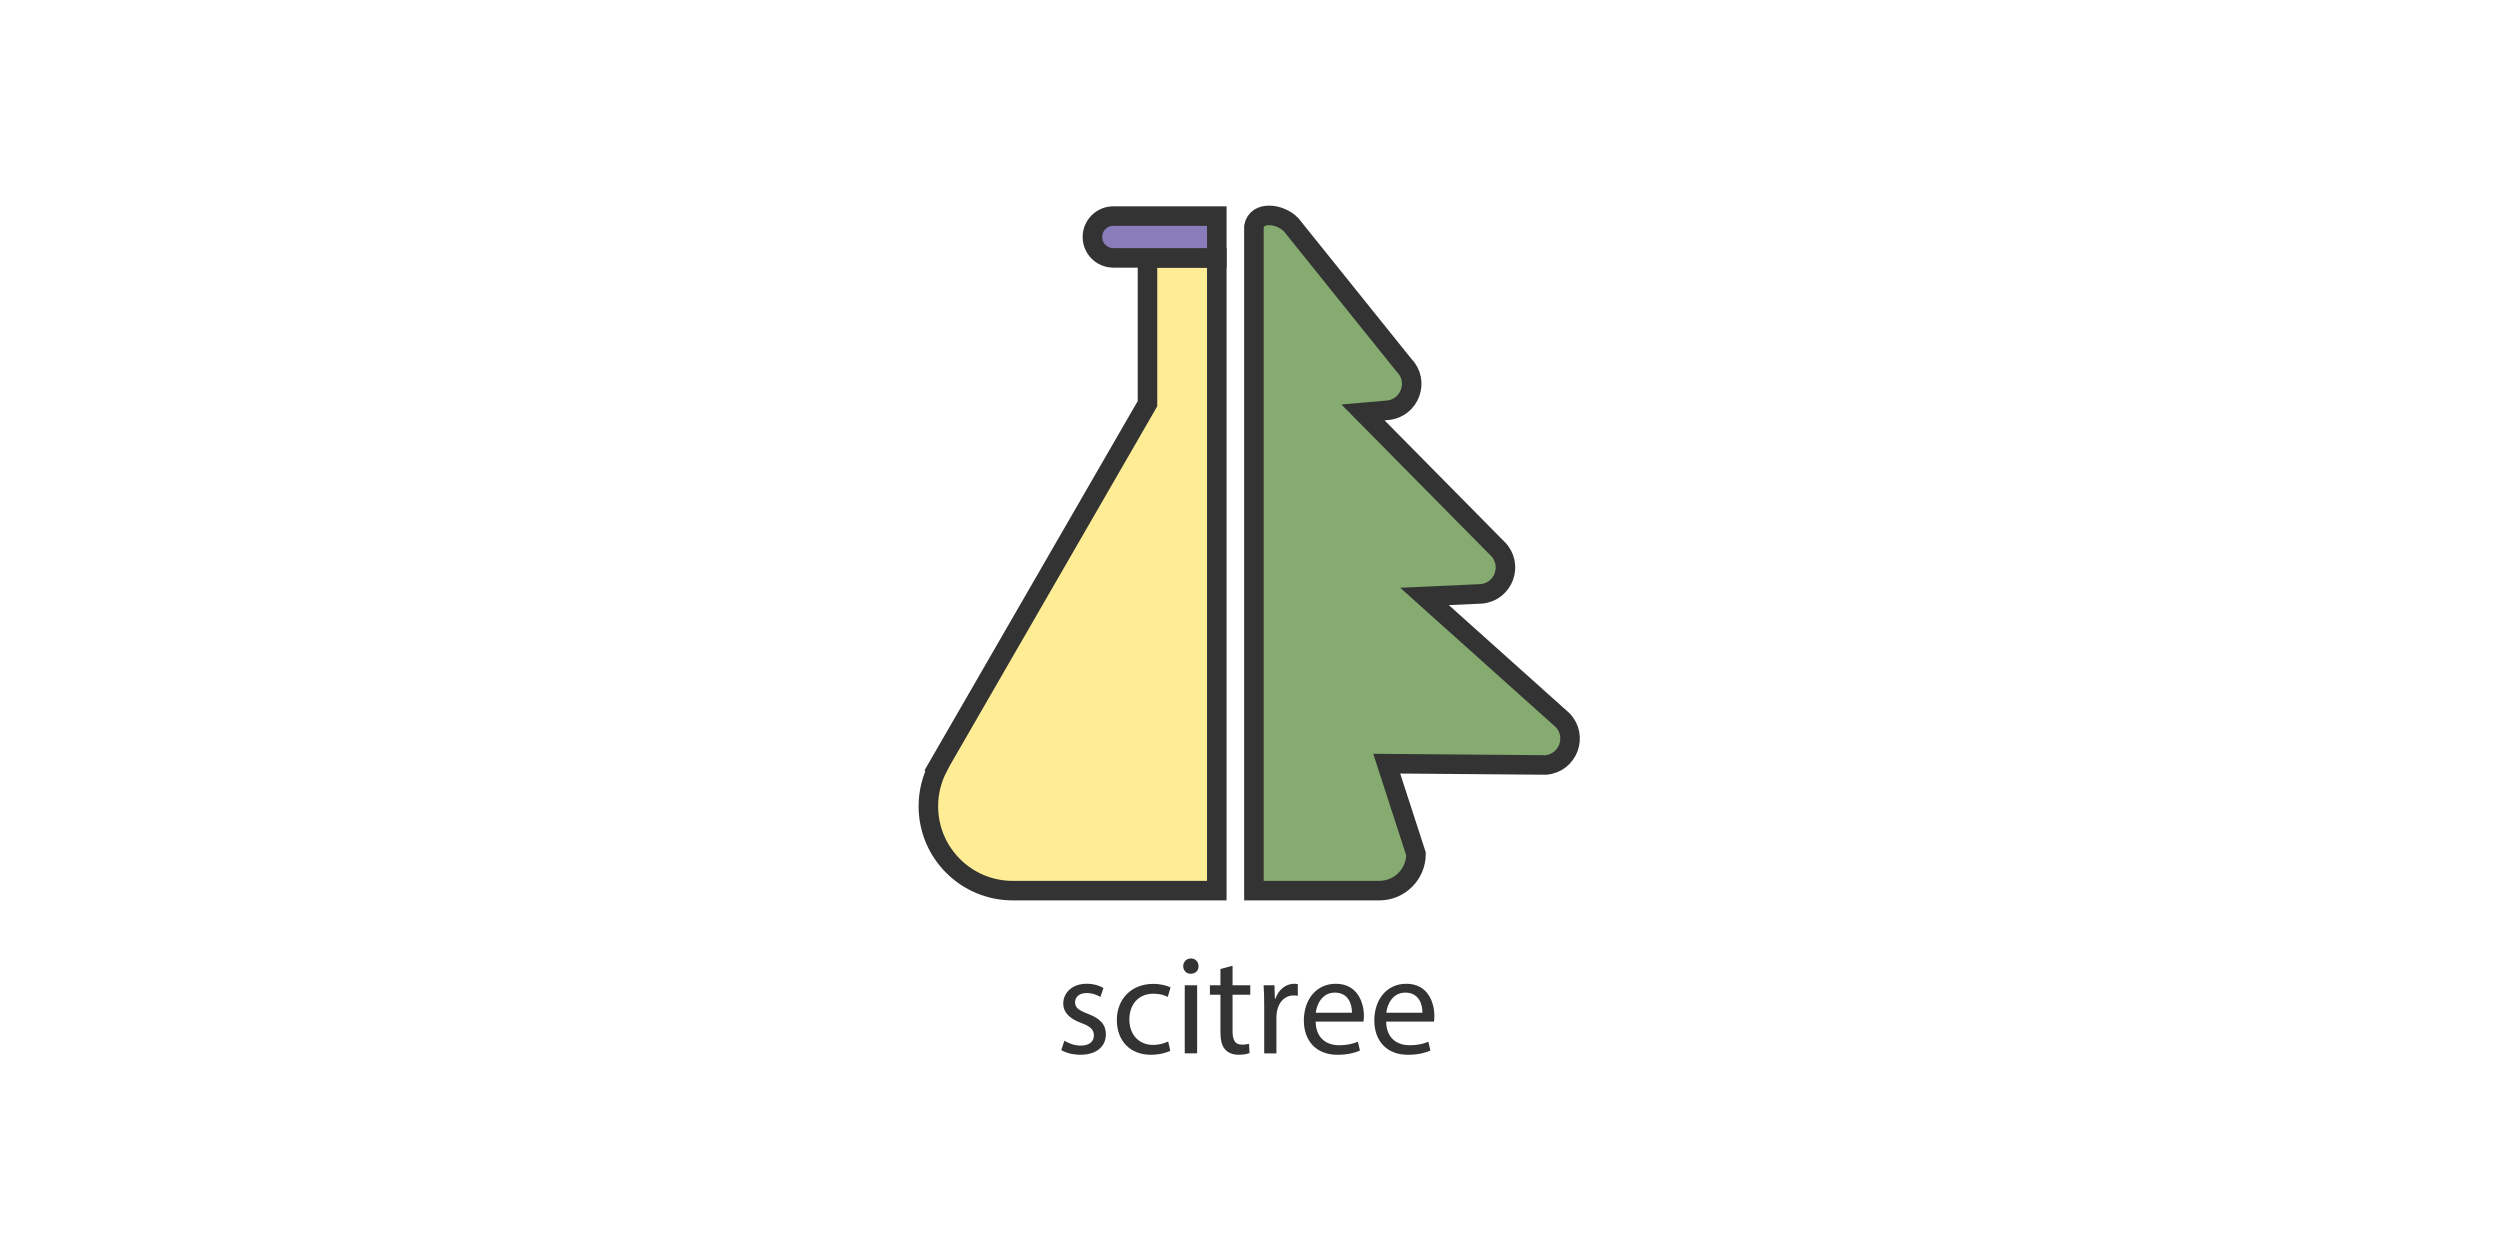
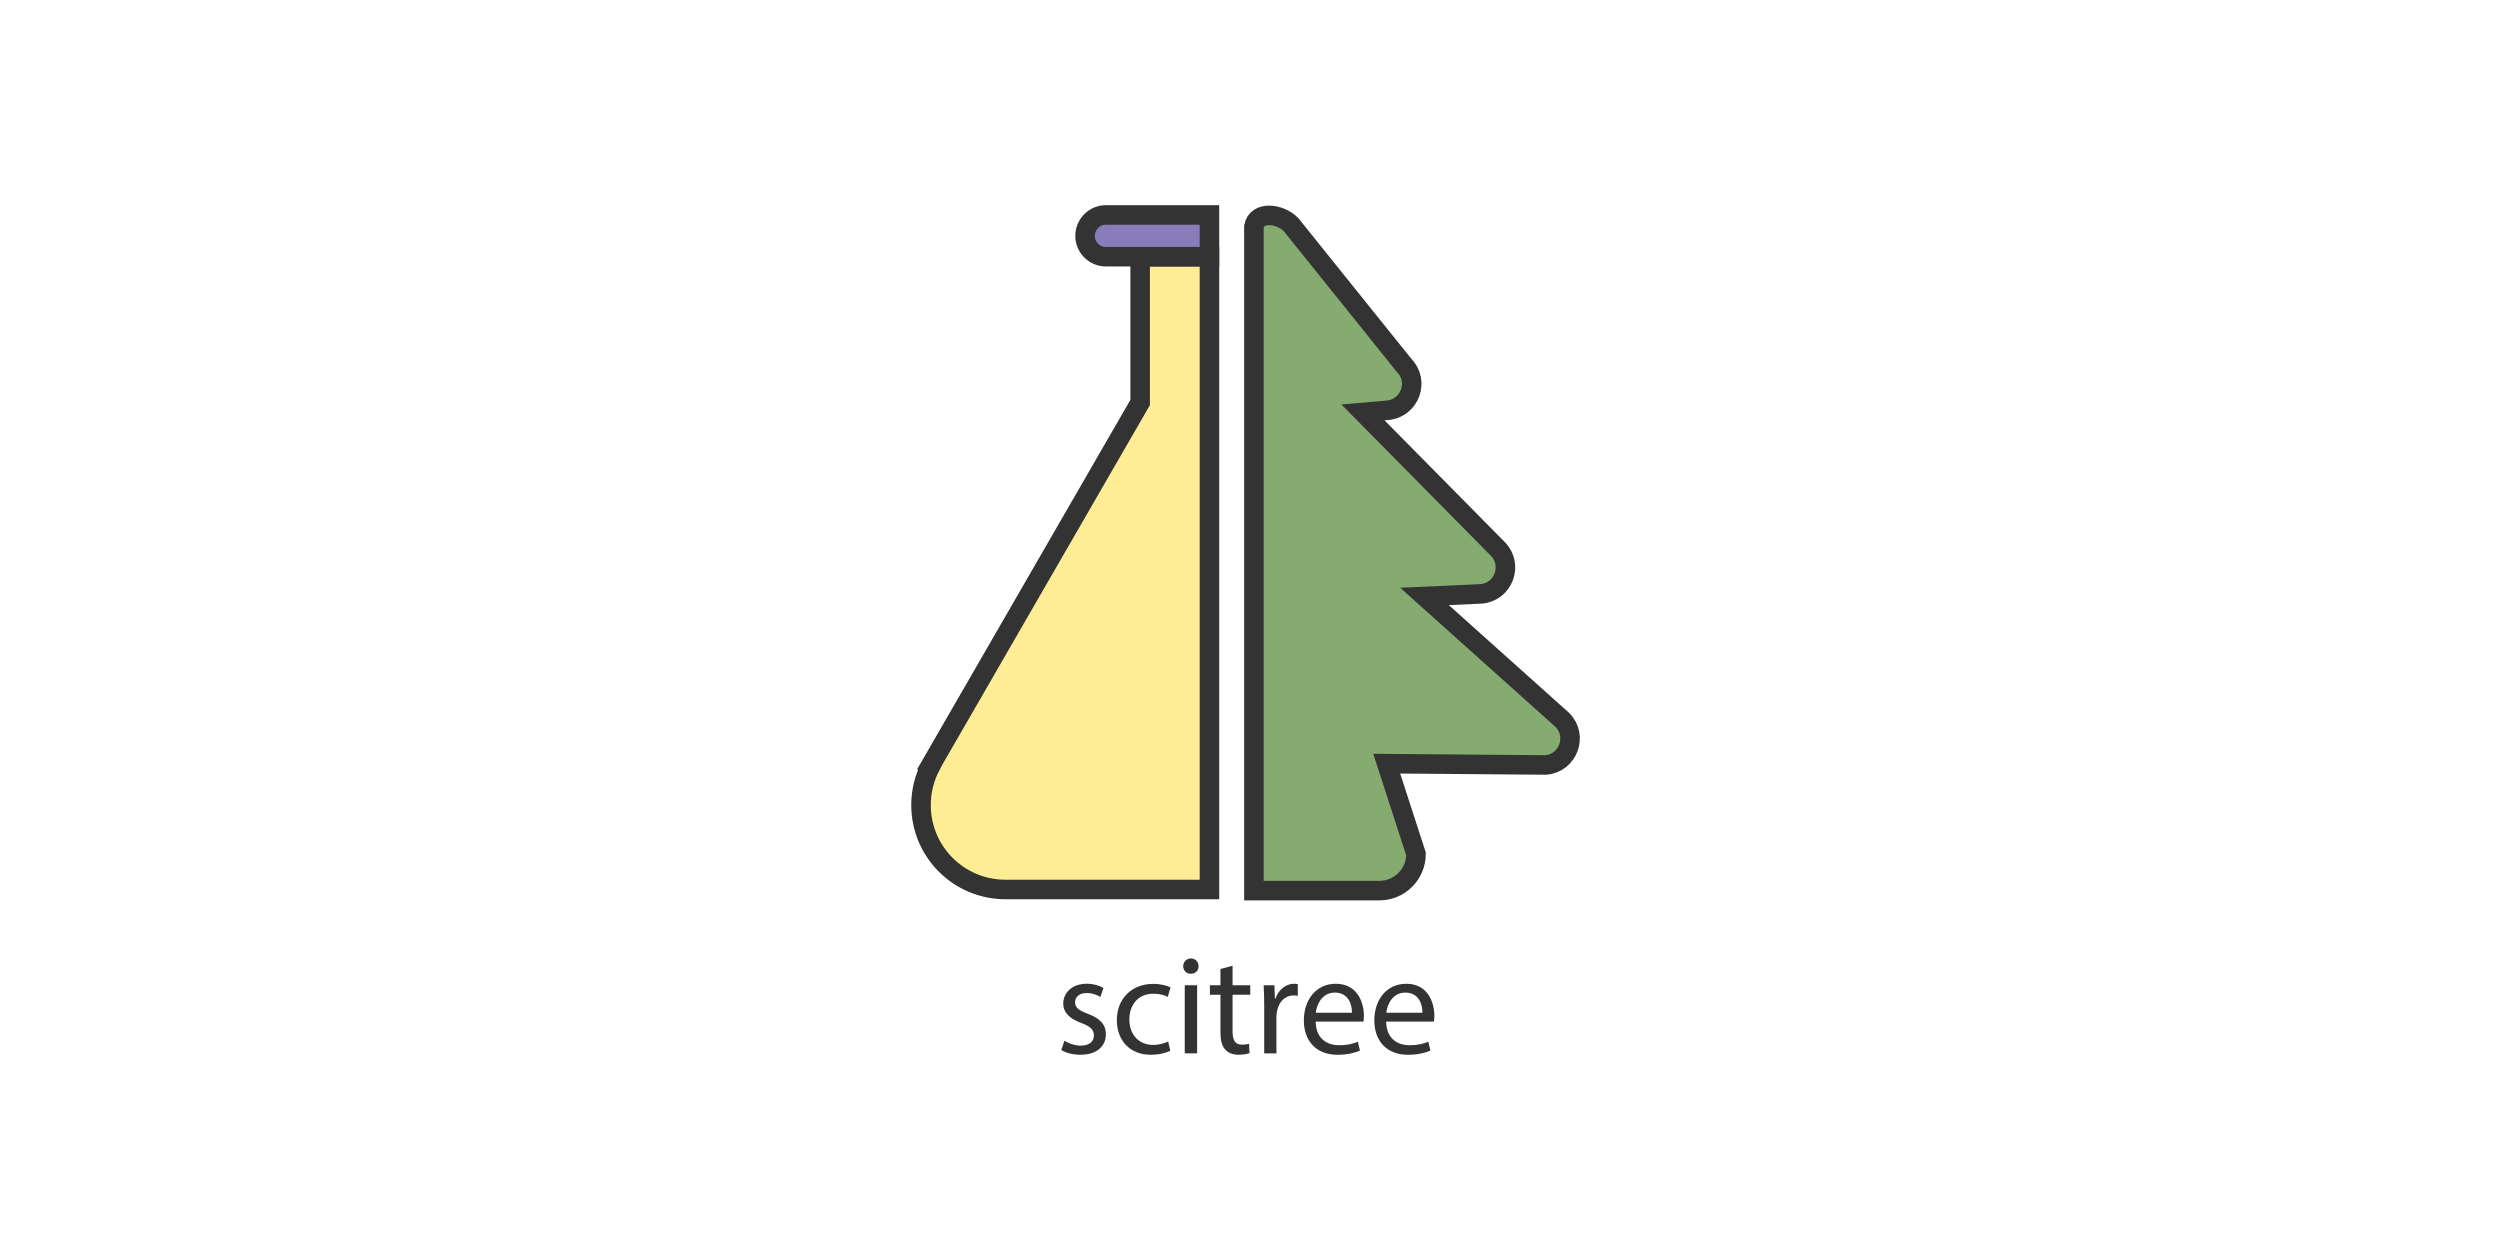
<svg xmlns="http://www.w3.org/2000/svg" id="a" viewBox="0 0 1280 640">
  <defs>
    <style>.b{fill:#333;}.c{fill:#887dba;}.c,.d,.e{stroke:#333;stroke-miterlimit:10;stroke-width:10px;}.d{fill:#85ab70;}.e{fill:#ffed96;}</style>
  </defs>
-   <path class="e" d="M623,132.03V456h-104.49c-23.85,0-43.19-19.34-43.19-43.2,0-7.23,1.78-14.05,4.92-20.04l-.12-.07,34.42-59.62,.03-.06,72.94-126.33v-74.65h35.49Z" />
-   <path class="c" d="M623,110.64v21.39h-53c-5.9,0-10.69-4.79-10.69-10.69,0-2.96,1.2-5.63,3.13-7.57s4.61-3.13,7.56-3.13h53Z" />
  <path class="d" d="M642,116c1.48-8.08,13.22-6.84,19-1l57.87,72.03c8.07,8.16,2.97,22.03-8.47,23.03l-12.56,1.09,69.03,69.88c8.07,8.16,2.97,22.03-8.47,23.03l-29.06,1.31,70.61,63.26c8.07,8.16,2.97,22.03-8.46,23.03l-81.49-.66,15,46.22c0,10.37-8.41,18.78-18.78,18.78h-64.22V116Z" />
  <g>
    <path class="b" d="M544.96,532.84c1.87,1.22,5.18,2.52,8.35,2.52,4.61,0,6.77-2.3,6.77-5.18,0-3.02-1.8-4.68-6.48-6.41-6.26-2.23-9.22-5.69-9.22-9.86,0-5.62,4.54-10.23,12.02-10.23,3.53,0,6.62,1.01,8.57,2.16l-1.58,4.61c-1.37-.86-3.89-2.02-7.13-2.02-3.74,0-5.83,2.16-5.83,4.75,0,2.88,2.09,4.18,6.62,5.91,6.05,2.3,9.15,5.33,9.15,10.51,0,6.12-4.75,10.44-13.03,10.44-3.82,0-7.34-.94-9.79-2.38l1.58-4.82Z" />
    <path class="b" d="M599.18,538.02c-1.66,.86-5.33,2.02-10.01,2.02-10.51,0-17.35-7.13-17.35-17.79s7.34-18.51,18.72-18.51c3.74,0,7.06,.94,8.78,1.8l-1.44,4.9c-1.51-.86-3.89-1.66-7.34-1.66-7.99,0-12.31,5.9-12.31,13.18,0,8.06,5.18,13.03,12.1,13.03,3.6,0,5.98-.94,7.78-1.73l1.08,4.75Z" />
    <path class="b" d="M613.65,494.68c.07,2.16-1.51,3.89-4.03,3.89-2.23,0-3.82-1.73-3.82-3.89s1.66-3.96,3.96-3.96,3.89,1.73,3.89,3.96Zm-7.06,44.64v-34.85h6.34v34.85h-6.34Z" />
    <path class="b" d="M631.07,494.46v10.01h9.07v4.82h-9.07v18.79c0,4.32,1.22,6.77,4.75,6.77,1.66,0,2.88-.22,3.67-.43l.29,4.75c-1.22,.5-3.17,.86-5.62,.86-2.95,0-5.33-.94-6.84-2.66-1.8-1.87-2.45-4.97-2.45-9.07v-19.01h-5.4v-4.82h5.4v-8.35l6.19-1.66Z" />
    <path class="b" d="M647.27,515.34c0-4.1-.07-7.63-.29-10.87h5.54l.22,6.84h.29c1.58-4.68,5.4-7.63,9.65-7.63,.72,0,1.22,.07,1.8,.22v5.98c-.65-.14-1.3-.22-2.16-.22-4.46,0-7.63,3.38-8.5,8.14-.14,.86-.29,1.87-.29,2.95v18.58h-6.26v-23.98Z" />
    <path class="b" d="M673.62,523.05c.14,8.57,5.62,12.1,11.95,12.1,4.54,0,7.27-.79,9.65-1.8l1.08,4.54c-2.23,1.01-6.05,2.16-11.59,2.16-10.73,0-17.14-7.06-17.14-17.57s6.19-18.79,16.35-18.79c11.38,0,14.4,10.01,14.4,16.42,0,1.3-.14,2.3-.22,2.95h-24.48Zm18.58-4.54c.07-4.03-1.66-10.3-8.79-10.3-6.41,0-9.22,5.9-9.72,10.3h18.51Z" />
    <path class="b" d="M709.7,523.05c.14,8.57,5.62,12.1,11.95,12.1,4.54,0,7.27-.79,9.65-1.8l1.08,4.54c-2.23,1.01-6.05,2.16-11.59,2.16-10.73,0-17.14-7.06-17.14-17.57s6.19-18.79,16.35-18.79c11.38,0,14.4,10.01,14.4,16.42,0,1.3-.14,2.3-.21,2.95h-24.48Zm18.58-4.54c.07-4.03-1.66-10.3-8.78-10.3-6.41,0-9.22,5.9-9.72,10.3h18.5Z" />
  </g>
+   <path class="e" d="M619.24,131.44V455.41h-104.49c-23.85,0-43.19-19.34-43.19-43.2,0-7.23,1.78-14.05,4.92-20.04l-.12-.07,34.42-59.62,.03-.06,72.94-126.33v-74.65h35.49Z" />
+   <path class="c" d="M619.24,110.05v21.39h-53c-5.9,0-10.69-4.79-10.69-10.69,0-2.96,1.2-5.63,3.13-7.57s4.61-3.13,7.56-3.13h53Z" />
</svg>
